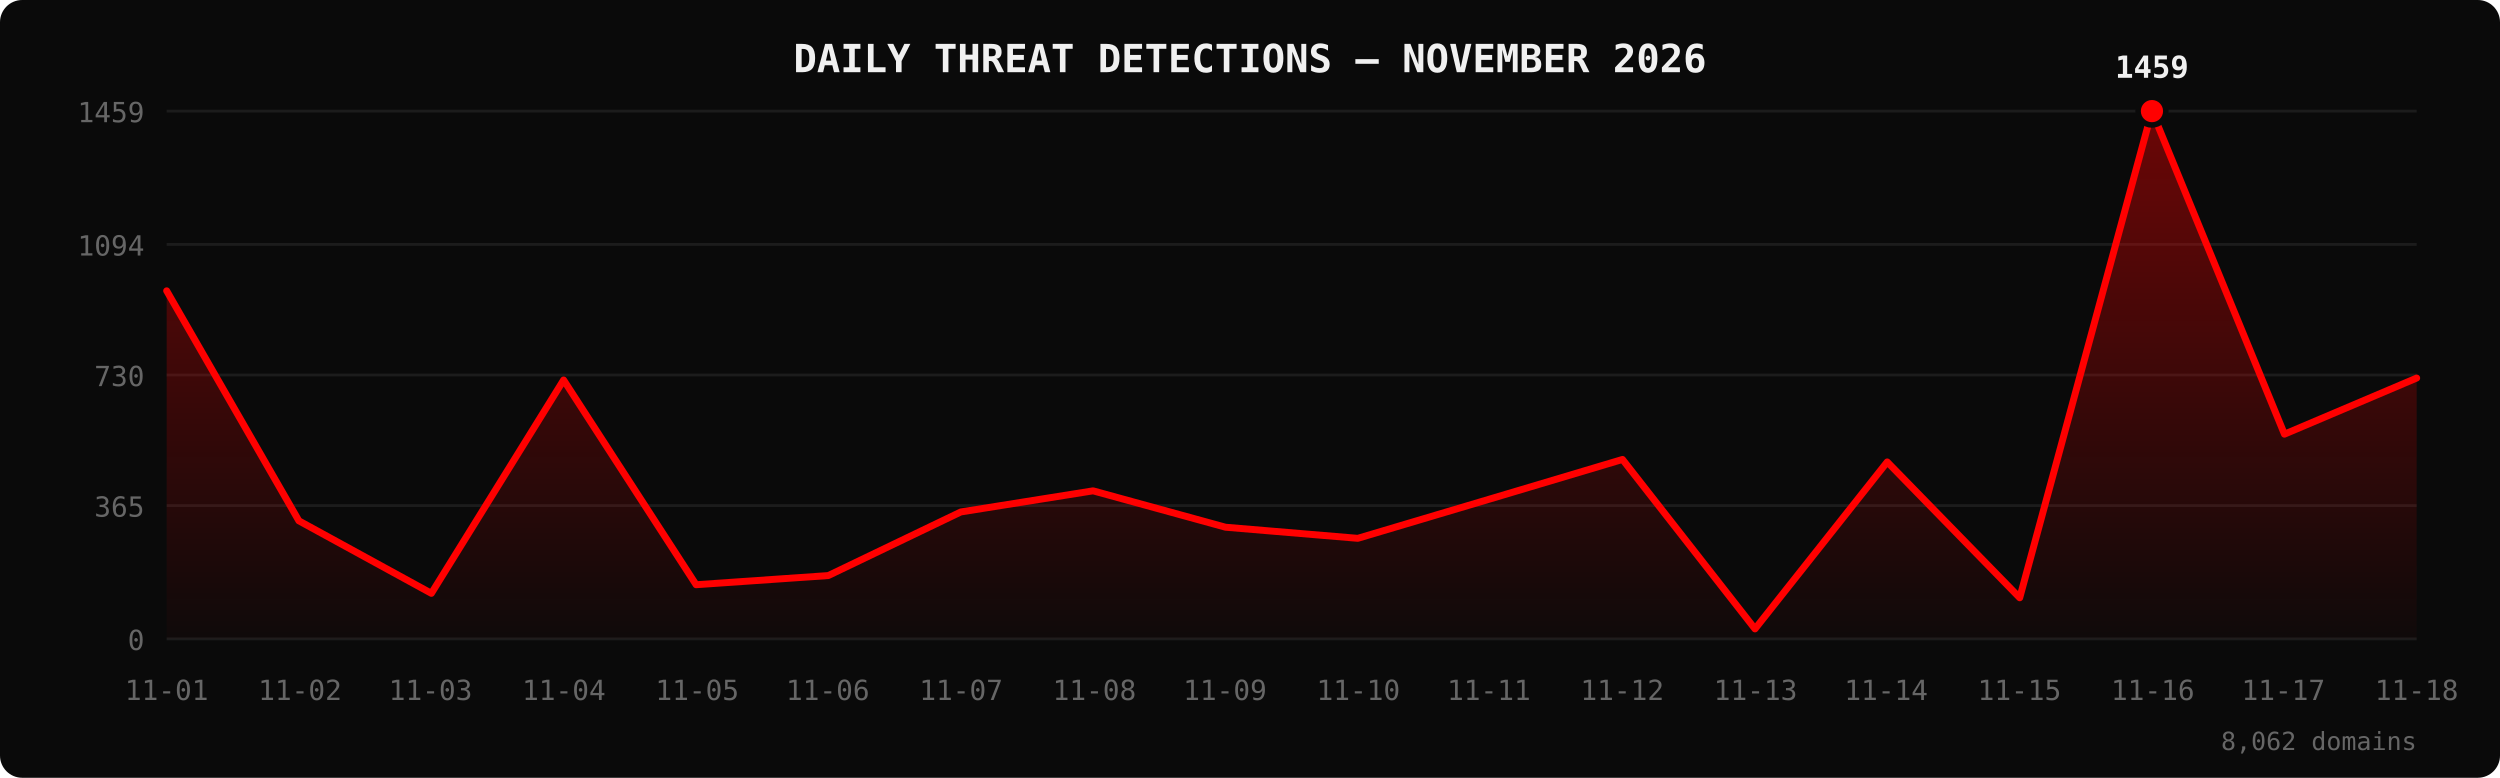
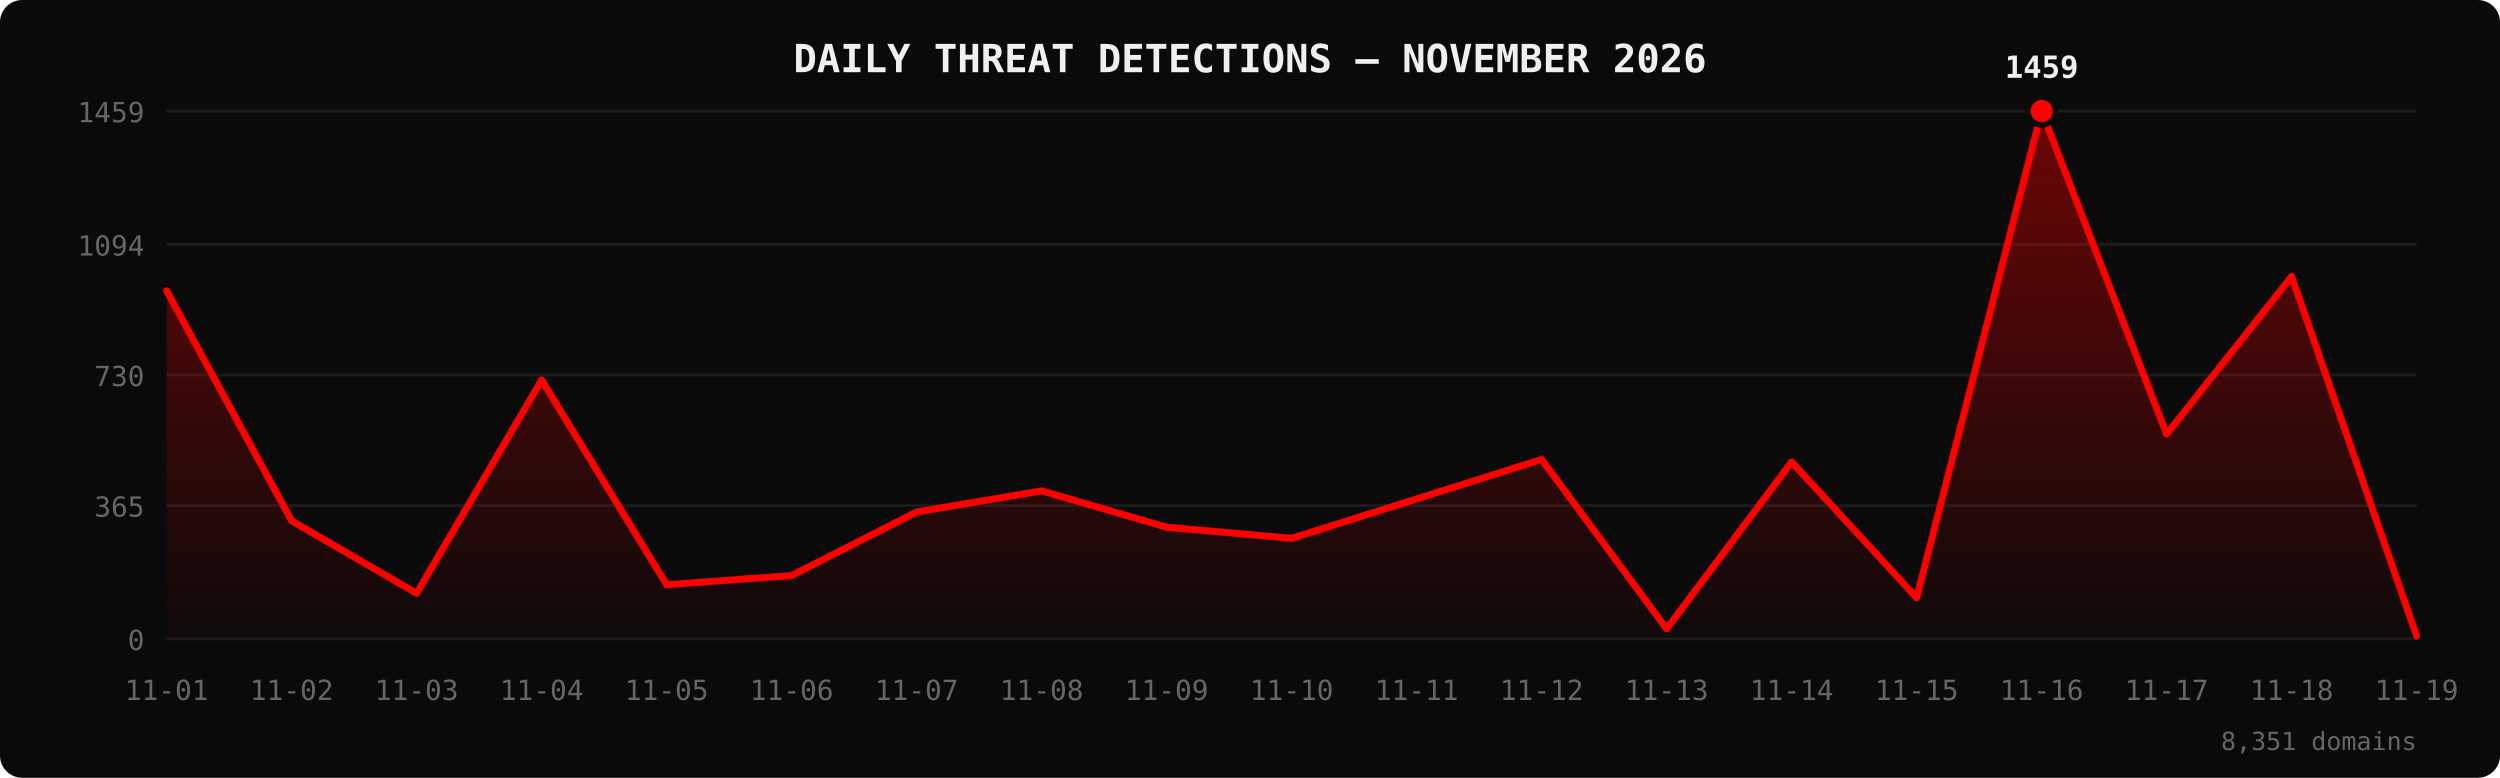
<svg xmlns="http://www.w3.org/2000/svg" width="900" height="280" viewBox="0 0 900 280">
  <rect width="900" height="280" rx="8" fill="#0A0A0A" />
  <text x="450" y="26" fill="#F0F0F0" font-size="14" text-anchor="middle" font-family="monospace" font-weight="bold">DAILY THREAT DETECTIONS — NOVEMBER 2026</text>
  <line x1="60" y1="230" x2="870" y2="230" stroke="#1C1C1C" stroke-width="1" />
  <text x="52" y="234" fill="#666" font-size="10" text-anchor="end" font-family="monospace">0</text>
  <line x1="60" y1="182" x2="870" y2="182" stroke="#1C1C1C" stroke-width="1" />
  <text x="52" y="186" fill="#666" font-size="10" text-anchor="end" font-family="monospace">365</text>
  <line x1="60" y1="135" x2="870" y2="135" stroke="#1C1C1C" stroke-width="1" />
  <text x="52" y="139" fill="#666" font-size="10" text-anchor="end" font-family="monospace">730</text>
  <line x1="60" y1="88" x2="870" y2="88" stroke="#1C1C1C" stroke-width="1" />
  <text x="52" y="92" fill="#666" font-size="10" text-anchor="end" font-family="monospace">1094</text>
  <line x1="60" y1="40" x2="870" y2="40" stroke="#1C1C1C" stroke-width="1" />
  <text x="52" y="44" fill="#666" font-size="10" text-anchor="end" font-family="monospace">1459</text>
  <defs>
    <linearGradient id="areaGrad" x1="0" y1="0" x2="0" y2="1">
      <stop offset="0%" stop-color="#FF0000" stop-opacity="0.4" />
      <stop offset="100%" stop-color="#FF0000" stop-opacity="0.02" />
    </linearGradient>
  </defs>
-   <path d="M60.0,230 L60.0,104.7 L107.6,187.5 L155.3,213.6 L202.9,136.8 L250.6,210.5 L298.2,207.2 L345.9,184.3 L393.5,176.7 L441.2,189.8 L488.8,193.8 L536.5,179.6 L584.1,165.4 L631.8,226.4 L679.4,166.3 L727.1,215.2 L774.7,40.0 L822.4,156.3 L870.0,136.1 L870.0,230 Z" fill="url(#areaGrad)" />
-   <polyline points="60.0,104.7 107.6,187.5 155.3,213.6 202.9,136.8 250.6,210.5 298.2,207.2 345.9,184.3 393.5,176.7 441.2,189.8 488.8,193.8 536.5,179.6 584.1,165.4 631.8,226.4 679.4,166.3 727.1,215.2 774.7,40.0 822.4,156.3 870.0,136.1" fill="none" stroke="#FF0000" stroke-width="2.5" stroke-linejoin="round" stroke-linecap="round" />
-   <circle cx="774.7" cy="40.0" r="5" fill="#FF0000" stroke="#0A0A0A" stroke-width="2" />
-   <text x="774.7" y="28.0" fill="#F0F0F0" font-size="11" text-anchor="middle" font-family="monospace" font-weight="bold">1459</text>
+   <path d="M60.0,230 L60.0,104.7 L105.0,187.5 L150.0,213.6 L195.0,136.8 L240.0,210.5 L285.0,207.2 L330.0,184.3 L375.0,176.7 L420.0,189.8 L465.0,193.8 L510.0,179.6 L555.0,165.4 L600.0,226.4 L645.0,166.3 L690.0,215.2 L735.0,40.0 L780.0,156.3 L825.0,99.5 L870.0,229.0 L870.0,230 Z" fill="url(#areaGrad)" />
+   <polyline points="60.0,104.7 105.0,187.5 150.0,213.6 195.0,136.8 240.0,210.5 285.0,207.2 330.0,184.3 375.0,176.7 420.0,189.8 465.0,193.8 510.0,179.6 555.0,165.4 600.0,226.4 645.0,166.3 690.0,215.2 735.0,40.0 780.0,156.3 825.0,99.5 870.0,229.0" fill="none" stroke="#FF0000" stroke-width="2.5" stroke-linejoin="round" stroke-linecap="round" />
+   <circle cx="735.0" cy="40.0" r="5" fill="#FF0000" stroke="#0A0A0A" stroke-width="2" />
+   <text x="735.0" y="28.0" fill="#F0F0F0" font-size="11" text-anchor="middle" font-family="monospace" font-weight="bold">1459</text>
  <text x="60" y="252" fill="#666" font-size="10" text-anchor="middle" font-family="monospace">11-01</text>
-   <text x="108" y="252" fill="#666" font-size="10" text-anchor="middle" font-family="monospace">11-02</text>
-   <text x="155" y="252" fill="#666" font-size="10" text-anchor="middle" font-family="monospace">11-03</text>
-   <text x="203" y="252" fill="#666" font-size="10" text-anchor="middle" font-family="monospace">11-04</text>
-   <text x="251" y="252" fill="#666" font-size="10" text-anchor="middle" font-family="monospace">11-05</text>
-   <text x="298" y="252" fill="#666" font-size="10" text-anchor="middle" font-family="monospace">11-06</text>
-   <text x="346" y="252" fill="#666" font-size="10" text-anchor="middle" font-family="monospace">11-07</text>
-   <text x="394" y="252" fill="#666" font-size="10" text-anchor="middle" font-family="monospace">11-08</text>
-   <text x="441" y="252" fill="#666" font-size="10" text-anchor="middle" font-family="monospace">11-09</text>
-   <text x="489" y="252" fill="#666" font-size="10" text-anchor="middle" font-family="monospace">11-10</text>
-   <text x="536" y="252" fill="#666" font-size="10" text-anchor="middle" font-family="monospace">11-11</text>
-   <text x="584" y="252" fill="#666" font-size="10" text-anchor="middle" font-family="monospace">11-12</text>
-   <text x="632" y="252" fill="#666" font-size="10" text-anchor="middle" font-family="monospace">11-13</text>
-   <text x="679" y="252" fill="#666" font-size="10" text-anchor="middle" font-family="monospace">11-14</text>
-   <text x="727" y="252" fill="#666" font-size="10" text-anchor="middle" font-family="monospace">11-15</text>
-   <text x="775" y="252" fill="#666" font-size="10" text-anchor="middle" font-family="monospace">11-16</text>
-   <text x="822" y="252" fill="#666" font-size="10" text-anchor="middle" font-family="monospace">11-17</text>
-   <text x="870" y="252" fill="#666" font-size="10" text-anchor="middle" font-family="monospace">11-18</text>
-   <text x="870" y="270" fill="#666" font-size="9" text-anchor="end" font-family="monospace">8,062 domains</text>
+   <text x="105" y="252" fill="#666" font-size="10" text-anchor="middle" font-family="monospace">11-02</text>
+   <text x="150" y="252" fill="#666" font-size="10" text-anchor="middle" font-family="monospace">11-03</text>
+   <text x="195" y="252" fill="#666" font-size="10" text-anchor="middle" font-family="monospace">11-04</text>
+   <text x="240" y="252" fill="#666" font-size="10" text-anchor="middle" font-family="monospace">11-05</text>
+   <text x="285" y="252" fill="#666" font-size="10" text-anchor="middle" font-family="monospace">11-06</text>
+   <text x="330" y="252" fill="#666" font-size="10" text-anchor="middle" font-family="monospace">11-07</text>
+   <text x="375" y="252" fill="#666" font-size="10" text-anchor="middle" font-family="monospace">11-08</text>
+   <text x="420" y="252" fill="#666" font-size="10" text-anchor="middle" font-family="monospace">11-09</text>
+   <text x="465" y="252" fill="#666" font-size="10" text-anchor="middle" font-family="monospace">11-10</text>
+   <text x="510" y="252" fill="#666" font-size="10" text-anchor="middle" font-family="monospace">11-11</text>
+   <text x="555" y="252" fill="#666" font-size="10" text-anchor="middle" font-family="monospace">11-12</text>
+   <text x="600" y="252" fill="#666" font-size="10" text-anchor="middle" font-family="monospace">11-13</text>
+   <text x="645" y="252" fill="#666" font-size="10" text-anchor="middle" font-family="monospace">11-14</text>
+   <text x="690" y="252" fill="#666" font-size="10" text-anchor="middle" font-family="monospace">11-15</text>
+   <text x="735" y="252" fill="#666" font-size="10" text-anchor="middle" font-family="monospace">11-16</text>
+   <text x="780" y="252" fill="#666" font-size="10" text-anchor="middle" font-family="monospace">11-17</text>
+   <text x="825" y="252" fill="#666" font-size="10" text-anchor="middle" font-family="monospace">11-18</text>
+   <text x="870" y="252" fill="#666" font-size="10" text-anchor="middle" font-family="monospace">11-19</text>
+   <text x="870" y="270" fill="#666" font-size="9" text-anchor="end" font-family="monospace">8,351 domains</text>
</svg>
